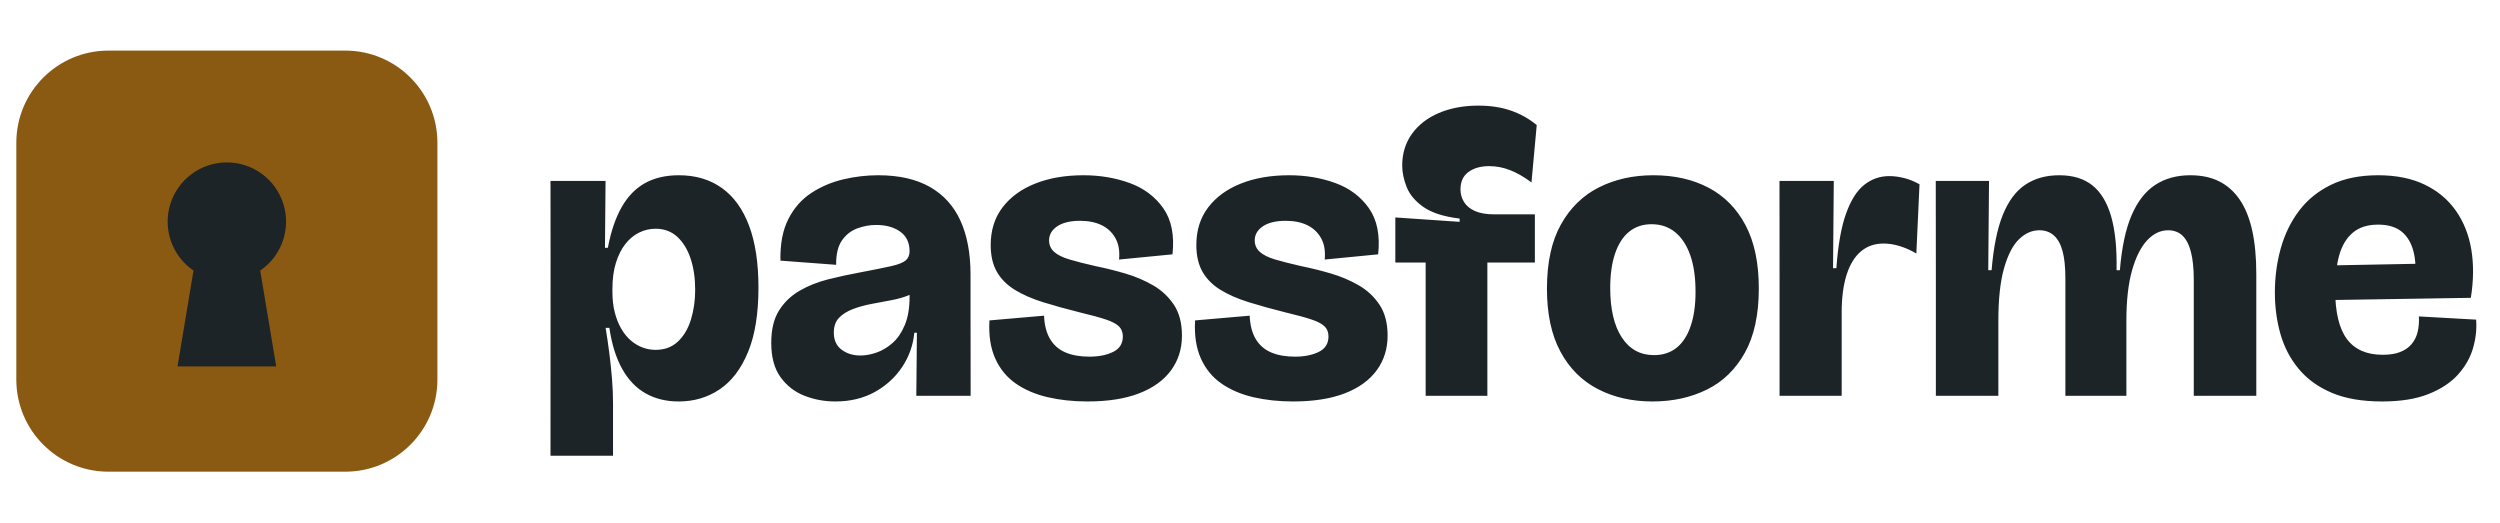
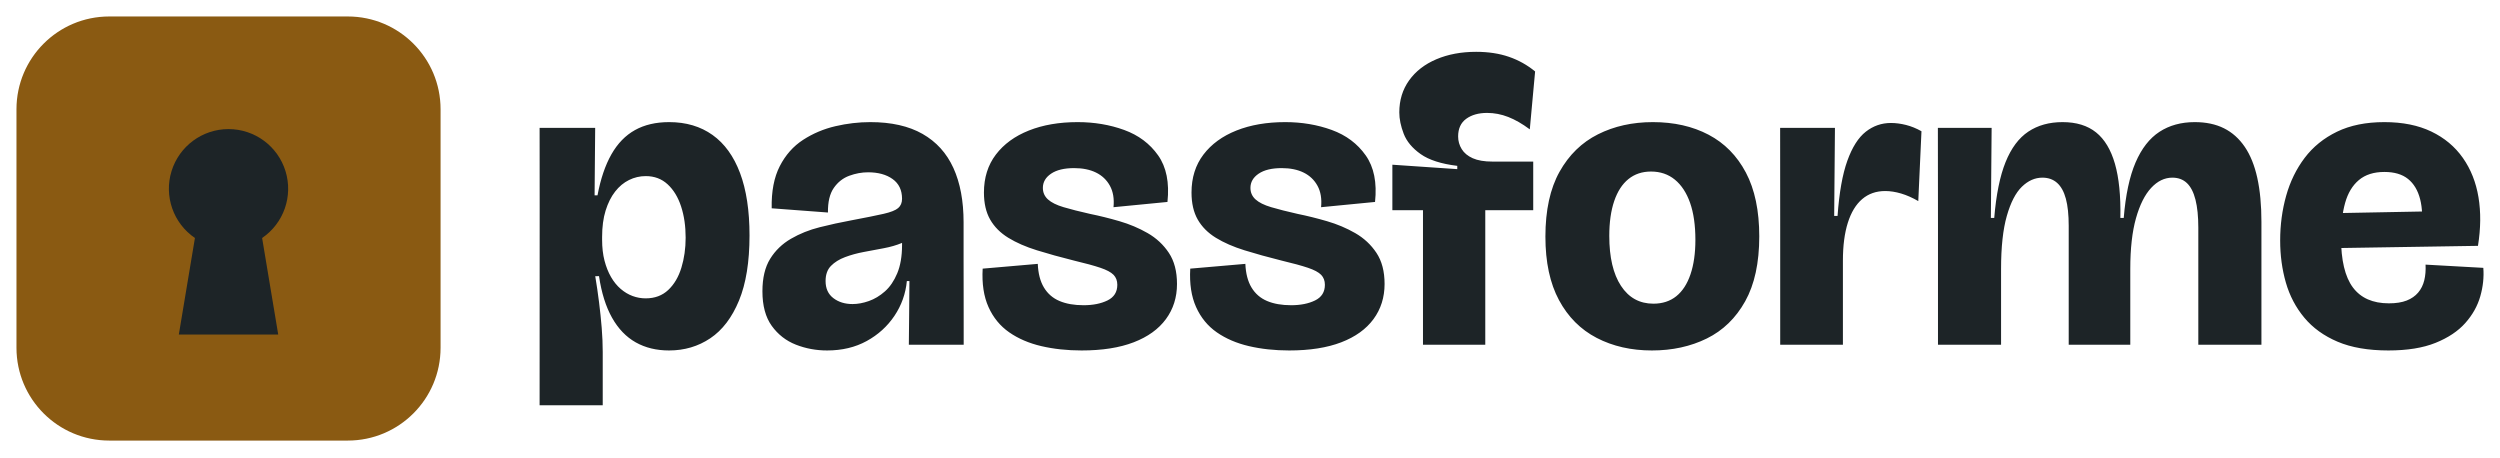
- <svg xmlns="http://www.w3.org/2000/svg" viewBox="0 0 6127 1280">
-   <g transform="translate(40 124) scale(16.125)">
+ <svg xmlns="http://www.w3.org/2000/svg" viewBox="0 0 6070 1110">
+   <g transform="translate(40 40) scale(16.0891)">
    <path fill="#8a5a12" d="M14 0H50A14 14 0 0 1 64 14V50A14 14 0 0 1 50 64H14A14 14 0 0 1 0 50V14A14 14 0 0 1 14 0Z" />
    <path fill="#1d2427" d="M26.93 33.43A9 9 0 1 1 37.07 33.43L39.5 48H24.5Z" />
  </g>
-   <path transform="translate(1312 970)" fill="#1d2427" d="M37.166 146.917 37.333 -333.418 37.166 -526.5H172.085L170.668 -362.667H177.752Q189.002 -422.667 211.502 -462.25Q234.001 -501.834 268.71 -521.167Q303.418 -540.5 351.752 -540.5Q413.252 -540.5 457.043 -509.292Q500.835 -478.084 523.835 -416.833Q546.835 -355.583 546.835 -265.333Q546.835 -169.0 521.251 -107.125Q495.668 -45.25 451.585 -15.667Q407.501 13.917 351.418 13.917Q305.502 13.917 270.543 -5.75Q235.585 -25.416 212.96 -65.708Q190.335 -105.999 181.419 -166.499L172.252 -166.416Q177.419 -135.5 181.46 -103.375Q185.502 -71.25 187.96 -40.792Q190.419 -10.333 190.419 17.5V146.917ZM294.75 -112.585Q327.833 -112.585 349.458 -132.918Q371.083 -153.251 381.416 -187.043Q391.749 -220.834 391.749 -259.917Q391.749 -302 380.708 -335.708Q369.666 -369.416 348.083 -389.415Q326.5 -409.415 294.834 -409.415Q273.418 -409.415 254.21 -399.916Q235.001 -390.416 220.502 -371.833Q206.002 -353.25 197.46 -325.833Q188.918 -298.417 188.918 -261.666V-255.083Q188.918 -226.499 194.752 -204.083Q200.585 -181.666 210.585 -164.375Q220.585 -147.084 234.085 -135.501Q247.585 -123.918 262.96 -118.251Q278.334 -112.585 294.75 -112.585ZM735.25 13.917Q695.167 13.917 659.375 -0.167Q623.583 -14.25 600.875 -45.708Q578.166 -77.167 578.166 -129.75Q578.166 -178.25 596.916 -208.542Q615.667 -238.834 647.458 -257.292Q679.25 -275.75 717.417 -285.334Q755.583 -294.917 793.5 -301.917Q846.083 -311.834 872.249 -317.792Q898.416 -323.75 907.791 -331.875Q917.166 -340 917.166 -354.333Q917.166 -385.833 894.291 -402.249Q871.417 -418.666 834.751 -418.666Q811.834 -418.666 789.001 -410.249Q766.168 -401.832 751.46 -380.708Q736.752 -359.583 737.252 -321L600.667 -331.249Q599.416 -392.833 620.291 -433.542Q641.166 -474.25 676.958 -497.459Q712.75 -520.667 755.334 -530.584Q797.917 -540.5 840.084 -540.5Q916.585 -540.5 966.876 -511.917Q1017.168 -483.333 1041.877 -429.125Q1066.585 -374.916 1066.585 -297.082V-202.582Q1066.668 -168.999 1066.71 -134.916Q1066.752 -100.833 1066.793 -67.208Q1066.835 -33.583 1066.835 0.0H933.667Q934.083 -37.166 934.416 -74.958Q934.75 -112.749 935.083 -154.582H928.833Q924.416 -108.416 898.708 -70.125Q873 -31.833 831.291 -8.958Q789.583 13.917 735.25 13.917ZM797.001 -98.751Q815.751 -98.751 836.542 -106.043Q857.333 -113.334 875.667 -129.584Q894 -145.834 905.5 -173.458Q917 -201.083 917.166 -240.833L917.249 -264.666L944.166 -268.333Q935.75 -255 916.458 -246.958Q897.167 -238.916 873.042 -234.375Q848.917 -229.833 824.292 -225.208Q799.668 -220.583 778.668 -212.666Q757.668 -204.75 744.585 -191.417Q731.502 -178.084 731.502 -154.667Q731.502 -127.584 750.377 -113.168Q769.252 -98.751 797.001 -98.751ZM1353.084 13.917Q1300.584 13.917 1255.542 3.417Q1210.5 -7.083 1177.417 -30.083Q1144.333 -53.083 1127.083 -91.5Q1109.833 -129.917 1112.916 -184.75L1246.752 -196.333Q1248.168 -161.334 1261.668 -138.918Q1275.168 -116.501 1299.376 -106.21Q1323.584 -95.918 1357.834 -95.918Q1392.333 -95.918 1416.083 -107.584Q1439.832 -119.251 1439.832 -145.5Q1439.832 -160.417 1430.624 -169.791Q1421.416 -179.166 1398.667 -186.833Q1375.917 -194.499 1334.917 -204.249Q1285.25 -216.666 1244.75 -229.25Q1204.25 -241.833 1175.291 -259.583Q1146.333 -277.333 1131.166 -303.792Q1116 -330.25 1116 -369.5Q1116 -423.583 1144.958 -461.667Q1173.917 -499.75 1225.125 -520.125Q1276.334 -540.5 1343.501 -540.5Q1404.001 -540.5 1456.376 -521.5Q1508.751 -502.5 1538.918 -459.75Q1569.085 -417 1561.584 -346.667L1430.583 -333.917Q1433.583 -364.583 1421.916 -385.874Q1410.25 -407.166 1388.167 -417.999Q1366.084 -428.832 1335 -428.832Q1299.001 -428.832 1279.043 -415.333Q1259.085 -401.833 1259.085 -380.833Q1259.085 -364 1271.46 -352.792Q1283.835 -341.584 1309.293 -334.001Q1334.751 -326.418 1373.917 -317.584Q1408.084 -310.667 1444.917 -299.959Q1481.751 -289.251 1513.459 -271.042Q1545.168 -252.834 1564.959 -223.084Q1584.751 -193.334 1584.751 -147.5Q1584.751 -98.834 1557.876 -62.25Q1531.001 -25.667 1479.501 -5.875Q1428.001 13.917 1353.084 13.917ZM1857.084 13.917Q1804.584 13.917 1759.542 3.417Q1714.5 -7.083 1681.417 -30.083Q1648.333 -53.083 1631.083 -91.5Q1613.833 -129.917 1616.916 -184.75L1750.752 -196.333Q1752.168 -161.334 1765.668 -138.918Q1779.168 -116.501 1803.376 -106.21Q1827.584 -95.918 1861.834 -95.918Q1896.333 -95.918 1920.083 -107.584Q1943.832 -119.251 1943.832 -145.5Q1943.832 -160.417 1934.624 -169.791Q1925.416 -179.166 1902.667 -186.833Q1879.917 -194.499 1838.917 -204.249Q1789.25 -216.666 1748.75 -229.25Q1708.25 -241.833 1679.291 -259.583Q1650.333 -277.333 1635.166 -303.792Q1620 -330.25 1620 -369.5Q1620 -423.583 1648.958 -461.667Q1677.917 -499.75 1729.125 -520.125Q1780.334 -540.5 1847.501 -540.5Q1908.001 -540.5 1960.376 -521.5Q2012.751 -502.5 2042.918 -459.75Q2073.085 -417 2065.584 -346.667L1934.583 -333.917Q1937.583 -364.583 1925.916 -385.874Q1914.25 -407.166 1892.167 -417.999Q1870.084 -428.832 1839 -428.832Q1803.001 -428.832 1783.043 -415.333Q1763.085 -401.833 1763.085 -380.833Q1763.085 -364 1775.46 -352.792Q1787.835 -341.584 1813.293 -334.001Q1838.751 -326.418 1877.917 -317.584Q1912.084 -310.667 1948.917 -299.959Q1985.751 -289.251 2017.459 -271.042Q2049.168 -252.834 2068.959 -223.084Q2088.751 -193.334 2088.751 -147.5Q2088.751 -98.834 2061.876 -62.25Q2035.001 -25.667 1983.501 -5.875Q1932.001 13.917 1857.084 13.917ZM2182 0.0V-326.666H2107.667V-437.084L2265.251 -426.334V-434.334Q2206.667 -441.417 2176.292 -462.917Q2145.916 -484.417 2135.208 -512.209Q2124.5 -540.001 2124.5 -564.084Q2124.5 -608.501 2148.292 -641.792Q2172.084 -675.084 2214.5 -693.126Q2256.917 -711.167 2311.168 -711.167Q2355.334 -711.167 2390.543 -699.084Q2425.751 -687.001 2454.251 -663.501L2441.335 -522.916Q2414.168 -543.165 2389.001 -552.999Q2363.835 -562.832 2337.752 -562.832Q2306.585 -562.832 2286.96 -548.541Q2267.335 -534.249 2267.335 -505.666Q2267.335 -489.083 2276.002 -475.0Q2284.668 -460.917 2302.835 -452.792Q2321.001 -444.667 2350.751 -444.667H2449.668V-326.666H2333.252V0.0ZM2737.833 13.917Q2662.5 13.917 2603.833 -16.542Q2545.166 -47.0 2512.208 -108.375Q2479.25 -169.75 2479.25 -262.417Q2479.25 -358.584 2513.541 -419.917Q2547.833 -481.25 2606.833 -510.875Q2665.833 -540.5 2740.084 -540.5Q2817.167 -540.5 2875.334 -509.959Q2933.501 -479.417 2966.001 -418Q2998.501 -356.584 2998.501 -263Q2998.501 -166.75 2964.292 -105.458Q2930.084 -44.167 2871.084 -15.125Q2812.084 13.917 2737.833 13.917ZM2741.417 -99.668Q2774.416 -99.668 2796.999 -117.751Q2819.582 -135.834 2831.499 -170.876Q2843.415 -205.917 2843.415 -254.583Q2843.415 -307.833 2830.54 -344.458Q2817.666 -381.083 2793.624 -400.791Q2769.583 -420.499 2735.583 -420.499Q2703.501 -420.499 2680.876 -402.249Q2658.251 -383.999 2646.293 -348.833Q2634.335 -313.667 2634.335 -264.25Q2634.335 -186.334 2662.71 -143.001Q2691.084 -99.668 2741.417 -99.668ZM3049.333 0.0V-281.751L3049.166 -526.5H3182.251L3180.419 -312.751H3188.585Q3194.585 -397.168 3212.293 -446.543Q3230.002 -495.917 3257.085 -517.167Q3284.168 -538.417 3318.085 -538.417Q3335.668 -538.417 3354.71 -533.625Q3373.752 -528.834 3392.335 -518.333L3384.585 -348.748Q3363.335 -361.081 3343.001 -367.123Q3322.668 -373.165 3304.334 -373.165Q3271.334 -373.165 3248.46 -353.665Q3225.585 -334.165 3213.585 -296.333Q3201.585 -258.5 3201.585 -204.418V0.0ZM3432.416 0.0V-285.169L3432.166 -526.5H3562.668L3560.835 -307.835H3569.002Q3576.002 -392.584 3596.543 -443.459Q3617.085 -494.334 3651.752 -517.417Q3686.418 -540.5 3734.835 -540.5Q3785.168 -540.5 3816.251 -515.542Q3847.335 -490.584 3862.085 -439.251Q3876.835 -387.918 3875.252 -307.835H3883.418Q3890.252 -391.584 3912.127 -442.459Q3934.002 -493.334 3970.127 -516.917Q4006.252 -540.5 4055.918 -540.5Q4096.835 -540.5 4126.835 -525.5Q4156.835 -510.5 4177.293 -480.459Q4197.752 -450.417 4207.752 -404.875Q4217.752 -359.334 4217.752 -298.25V0.0H4064.499V-284.334Q4064.499 -325.083 4057.624 -352.166Q4050.75 -379.249 4036.875 -392.457Q4023.0 -405.665 4001.5 -405.665Q3973.168 -405.665 3950.043 -380.832Q3926.918 -355.999 3913.127 -307.041Q3899.335 -258.084 3899.335 -184.167V0.0H3749.833V-288.584Q3749.833 -328.916 3742.916 -354.541Q3736 -380.166 3721.708 -392.915Q3707.417 -405.665 3686 -405.665Q3658.834 -405.665 3636.168 -383.666Q3613.502 -361.666 3599.543 -312.708Q3585.585 -263.75 3585.585 -184.167V0.0ZM4526 13.917Q4452.75 13.917 4402.791 -7.292Q4352.833 -28.5 4321.833 -65.709Q4290.833 -102.917 4277.041 -151Q4263.25 -199.084 4263.25 -252.917Q4263.25 -309.917 4277.791 -361.708Q4292.333 -413.5 4322.75 -453.709Q4353.166 -493.917 4401.208 -517.209Q4449.25 -540.5 4516.25 -540.5Q4582.584 -540.5 4630.292 -517.584Q4678.001 -494.667 4706.876 -453.542Q4735.751 -412.416 4744.751 -358.083Q4753.751 -303.749 4743.501 -240.083L4358.668 -233.999V-318.75L4626.666 -323.833L4605.832 -274.75Q4611.332 -321.166 4603.082 -353.333Q4594.833 -385.499 4573.708 -402.499Q4552.583 -419.499 4516.25 -419.499Q4477.751 -419.499 4454.334 -399.791Q4430.918 -380.083 4420.96 -344.375Q4411.002 -308.667 4411.002 -260.333Q4411.002 -177.751 4439.793 -139.126Q4468.584 -100.501 4527.25 -100.501Q4553.166 -100.501 4570.416 -107.293Q4587.666 -114.084 4598.291 -126.626Q4608.915 -139.167 4613.124 -156.417Q4617.332 -173.667 4616.249 -194.5L4756.501 -186.667Q4759.167 -152.5 4749.084 -117.375Q4739.001 -82.25 4712.709 -52.667Q4686.418 -23.084 4640.584 -4.583Q4594.751 13.917 4526 13.917Z" />
+   <path transform="translate(1273 837)" fill="#1d2427" d="M37.166 146.917 37.333 -333.418 37.166 -526.5H172.085L170.668 -362.667H177.752Q189.002 -422.667 211.502 -462.25Q234.001 -501.834 268.71 -521.167Q303.418 -540.5 351.752 -540.5Q413.252 -540.5 457.043 -509.292Q500.835 -478.084 523.835 -416.833Q546.835 -355.583 546.835 -265.333Q546.835 -169.0 521.251 -107.125Q495.668 -45.25 451.585 -15.667Q407.501 13.917 351.418 13.917Q305.502 13.917 270.543 -5.75Q235.585 -25.416 212.96 -65.708Q190.335 -105.999 181.419 -166.499L172.252 -166.416Q177.419 -135.5 181.46 -103.375Q185.502 -71.25 187.96 -40.792Q190.419 -10.333 190.419 17.5V146.917ZM294.75 -112.585Q327.833 -112.585 349.458 -132.918Q371.083 -153.251 381.416 -187.043Q391.749 -220.834 391.749 -259.917Q391.749 -302 380.708 -335.708Q369.666 -369.416 348.083 -389.415Q326.5 -409.415 294.834 -409.415Q273.418 -409.415 254.21 -399.916Q235.001 -390.416 220.502 -371.833Q206.002 -353.25 197.46 -325.833Q188.918 -298.417 188.918 -261.666V-255.083Q188.918 -226.499 194.752 -204.083Q200.585 -181.666 210.585 -164.375Q220.585 -147.084 234.085 -135.501Q247.585 -123.918 262.96 -118.251Q278.334 -112.585 294.75 -112.585ZM735.25 13.917Q695.167 13.917 659.375 -0.167Q623.583 -14.25 600.875 -45.708Q578.166 -77.167 578.166 -129.75Q578.166 -178.25 596.916 -208.542Q615.667 -238.834 647.458 -257.292Q679.25 -275.75 717.417 -285.334Q755.583 -294.917 793.5 -301.917Q846.083 -311.834 872.249 -317.792Q898.416 -323.75 907.791 -331.875Q917.166 -340 917.166 -354.333Q917.166 -385.833 894.291 -402.249Q871.417 -418.666 834.751 -418.666Q811.834 -418.666 789.001 -410.249Q766.168 -401.832 751.46 -380.708Q736.752 -359.583 737.252 -321L600.667 -331.249Q599.416 -392.833 620.291 -433.542Q641.166 -474.25 676.958 -497.459Q712.75 -520.667 755.334 -530.584Q797.917 -540.5 840.084 -540.5Q916.585 -540.5 966.876 -511.917Q1017.168 -483.333 1041.877 -429.125Q1066.585 -374.916 1066.585 -297.082V-202.582Q1066.668 -168.999 1066.71 -134.916Q1066.752 -100.833 1066.793 -67.208Q1066.835 -33.583 1066.835 0.0H933.667Q934.083 -37.166 934.416 -74.958Q934.75 -112.749 935.083 -154.582H928.833Q924.416 -108.416 898.708 -70.125Q873 -31.833 831.291 -8.958Q789.583 13.917 735.25 13.917ZM797.001 -98.751Q815.751 -98.751 836.542 -106.043Q857.333 -113.334 875.667 -129.584Q894 -145.834 905.5 -173.458Q917 -201.083 917.166 -240.833L917.249 -264.666L944.166 -268.333Q935.75 -255 916.458 -246.958Q897.167 -238.916 873.042 -234.375Q848.917 -229.833 824.292 -225.208Q799.668 -220.583 778.668 -212.666Q757.668 -204.75 744.585 -191.417Q731.502 -178.084 731.502 -154.667Q731.502 -127.584 750.377 -113.168Q769.252 -98.751 797.001 -98.751ZM1353.084 13.917Q1300.584 13.917 1255.542 3.417Q1210.5 -7.083 1177.417 -30.083Q1144.333 -53.083 1127.083 -91.5Q1109.833 -129.917 1112.916 -184.75L1246.752 -196.333Q1248.168 -161.334 1261.668 -138.918Q1275.168 -116.501 1299.376 -106.21Q1323.584 -95.918 1357.834 -95.918Q1392.333 -95.918 1416.083 -107.584Q1439.832 -119.251 1439.832 -145.5Q1439.832 -160.417 1430.624 -169.791Q1421.416 -179.166 1398.667 -186.833Q1375.917 -194.499 1334.917 -204.249Q1285.25 -216.666 1244.75 -229.25Q1204.25 -241.833 1175.291 -259.583Q1146.333 -277.333 1131.166 -303.792Q1116 -330.25 1116 -369.5Q1116 -423.583 1144.958 -461.667Q1173.917 -499.75 1225.125 -520.125Q1276.334 -540.5 1343.501 -540.5Q1404.001 -540.5 1456.376 -521.5Q1508.751 -502.5 1538.918 -459.75Q1569.085 -417 1561.584 -346.667L1430.583 -333.917Q1433.583 -364.583 1421.916 -385.874Q1410.25 -407.166 1388.167 -417.999Q1366.084 -428.832 1335 -428.832Q1299.001 -428.832 1279.043 -415.333Q1259.085 -401.833 1259.085 -380.833Q1259.085 -364 1271.46 -352.792Q1283.835 -341.584 1309.293 -334.001Q1334.751 -326.418 1373.917 -317.584Q1408.084 -310.667 1444.917 -299.959Q1481.751 -289.251 1513.459 -271.042Q1545.168 -252.834 1564.959 -223.084Q1584.751 -193.334 1584.751 -147.5Q1584.751 -98.834 1557.876 -62.25Q1531.001 -25.667 1479.501 -5.875Q1428.001 13.917 1353.084 13.917ZM1857.084 13.917Q1804.584 13.917 1759.542 3.417Q1714.5 -7.083 1681.417 -30.083Q1648.333 -53.083 1631.083 -91.5Q1613.833 -129.917 1616.916 -184.75L1750.752 -196.333Q1752.168 -161.334 1765.668 -138.918Q1779.168 -116.501 1803.376 -106.21Q1827.584 -95.918 1861.834 -95.918Q1896.333 -95.918 1920.083 -107.584Q1943.832 -119.251 1943.832 -145.5Q1943.832 -160.417 1934.624 -169.791Q1925.416 -179.166 1902.667 -186.833Q1879.917 -194.499 1838.917 -204.249Q1789.25 -216.666 1748.75 -229.25Q1708.25 -241.833 1679.291 -259.583Q1650.333 -277.333 1635.166 -303.792Q1620 -330.25 1620 -369.5Q1620 -423.583 1648.958 -461.667Q1677.917 -499.75 1729.125 -520.125Q1780.334 -540.5 1847.501 -540.5Q1908.001 -540.5 1960.376 -521.5Q2012.751 -502.5 2042.918 -459.75Q2073.085 -417 2065.584 -346.667L1934.583 -333.917Q1937.583 -364.583 1925.916 -385.874Q1914.25 -407.166 1892.167 -417.999Q1870.084 -428.832 1839 -428.832Q1803.001 -428.832 1783.043 -415.333Q1763.085 -401.833 1763.085 -380.833Q1763.085 -364 1775.46 -352.792Q1787.835 -341.584 1813.293 -334.001Q1838.751 -326.418 1877.917 -317.584Q1912.084 -310.667 1948.917 -299.959Q1985.751 -289.251 2017.459 -271.042Q2049.168 -252.834 2068.959 -223.084Q2088.751 -193.334 2088.751 -147.5Q2088.751 -98.834 2061.876 -62.25Q2035.001 -25.667 1983.501 -5.875Q1932.001 13.917 1857.084 13.917ZM2182 0.0V-326.666H2107.667V-437.084L2265.251 -426.334V-434.334Q2206.667 -441.417 2176.292 -462.917Q2145.916 -484.417 2135.208 -512.209Q2124.5 -540.001 2124.5 -564.084Q2124.5 -608.501 2148.292 -641.792Q2172.084 -675.084 2214.5 -693.126Q2256.917 -711.167 2311.168 -711.167Q2355.334 -711.167 2390.543 -699.084Q2425.751 -687.001 2454.251 -663.501L2441.335 -522.916Q2414.168 -543.165 2389.001 -552.999Q2363.835 -562.832 2337.752 -562.832Q2306.585 -562.832 2286.96 -548.541Q2267.335 -534.249 2267.335 -505.666Q2267.335 -489.083 2276.002 -475.0Q2284.668 -460.917 2302.835 -452.792Q2321.001 -444.667 2350.751 -444.667H2449.668V-326.666H2333.252V0.0ZM2737.833 13.917Q2662.5 13.917 2603.833 -16.542Q2545.166 -47.0 2512.208 -108.375Q2479.25 -169.75 2479.25 -262.417Q2479.25 -358.584 2513.541 -419.917Q2547.833 -481.25 2606.833 -510.875Q2665.833 -540.5 2740.084 -540.5Q2817.167 -540.5 2875.334 -509.959Q2933.501 -479.417 2966.001 -418Q2998.501 -356.584 2998.501 -263Q2998.501 -166.75 2964.292 -105.458Q2930.084 -44.167 2871.084 -15.125Q2812.084 13.917 2737.833 13.917ZM2741.417 -99.668Q2774.416 -99.668 2796.999 -117.751Q2819.582 -135.834 2831.499 -170.876Q2843.415 -205.917 2843.415 -254.583Q2843.415 -307.833 2830.54 -344.458Q2817.666 -381.083 2793.624 -400.791Q2769.583 -420.499 2735.583 -420.499Q2703.501 -420.499 2680.876 -402.249Q2658.251 -383.999 2646.293 -348.833Q2634.335 -313.667 2634.335 -264.25Q2634.335 -186.334 2662.71 -143.001Q2691.084 -99.668 2741.417 -99.668ZM3049.333 0.0V-281.751L3049.166 -526.5H3182.251L3180.419 -312.751H3188.585Q3194.585 -397.168 3212.293 -446.543Q3230.002 -495.917 3257.085 -517.167Q3284.168 -538.417 3318.085 -538.417Q3335.668 -538.417 3354.71 -533.625Q3373.752 -528.834 3392.335 -518.333L3384.585 -348.748Q3363.335 -361.081 3343.001 -367.123Q3322.668 -373.165 3304.334 -373.165Q3271.334 -373.165 3248.46 -353.665Q3225.585 -334.165 3213.585 -296.333Q3201.585 -258.5 3201.585 -204.418V0.0ZM3432.416 0.0V-285.169L3432.166 -526.5H3562.668L3560.835 -307.835H3569.002Q3576.002 -392.584 3596.543 -443.459Q3617.085 -494.334 3651.752 -517.417Q3686.418 -540.5 3734.835 -540.5Q3785.168 -540.5 3816.251 -515.542Q3847.335 -490.584 3862.085 -439.251Q3876.835 -387.918 3875.252 -307.835H3883.418Q3890.252 -391.584 3912.127 -442.459Q3934.002 -493.334 3970.127 -516.917Q4006.252 -540.5 4055.918 -540.5Q4096.835 -540.5 4126.835 -525.5Q4156.835 -510.5 4177.293 -480.459Q4197.752 -450.417 4207.752 -404.875Q4217.752 -359.334 4217.752 -298.25V0.0H4064.499V-284.334Q4064.499 -325.083 4057.624 -352.166Q4050.75 -379.249 4036.875 -392.457Q4023.0 -405.665 4001.5 -405.665Q3973.168 -405.665 3950.043 -380.832Q3926.918 -355.999 3913.127 -307.041Q3899.335 -258.084 3899.335 -184.167V0.0H3749.833V-288.584Q3749.833 -328.916 3742.916 -354.541Q3736 -380.166 3721.708 -392.915Q3707.417 -405.665 3686 -405.665Q3658.834 -405.665 3636.168 -383.666Q3613.502 -361.666 3599.543 -312.708Q3585.585 -263.75 3585.585 -184.167V0.0ZM4526 13.917Q4452.75 13.917 4402.791 -7.292Q4352.833 -28.5 4321.833 -65.709Q4290.833 -102.917 4277.041 -151Q4263.25 -199.084 4263.25 -252.917Q4263.25 -309.917 4277.791 -361.708Q4292.333 -413.5 4322.75 -453.709Q4353.166 -493.917 4401.208 -517.209Q4449.25 -540.5 4516.25 -540.5Q4582.584 -540.5 4630.292 -517.584Q4678.001 -494.667 4706.876 -453.542Q4735.751 -412.416 4744.751 -358.083Q4753.751 -303.749 4743.501 -240.083L4358.668 -233.999V-318.75L4626.666 -323.833L4605.832 -274.75Q4611.332 -321.166 4603.082 -353.333Q4594.833 -385.499 4573.708 -402.499Q4552.583 -419.499 4516.25 -419.499Q4477.751 -419.499 4454.334 -399.791Q4430.918 -380.083 4420.96 -344.375Q4411.002 -308.667 4411.002 -260.333Q4411.002 -177.751 4439.793 -139.126Q4468.584 -100.501 4527.25 -100.501Q4553.166 -100.501 4570.416 -107.293Q4587.666 -114.084 4598.291 -126.626Q4608.915 -139.167 4613.124 -156.417Q4617.332 -173.667 4616.249 -194.5L4756.501 -186.667Q4759.167 -152.5 4749.084 -117.375Q4739.001 -82.25 4712.709 -52.667Q4686.418 -23.084 4640.584 -4.583Q4594.751 13.917 4526 13.917Z" />
</svg>
